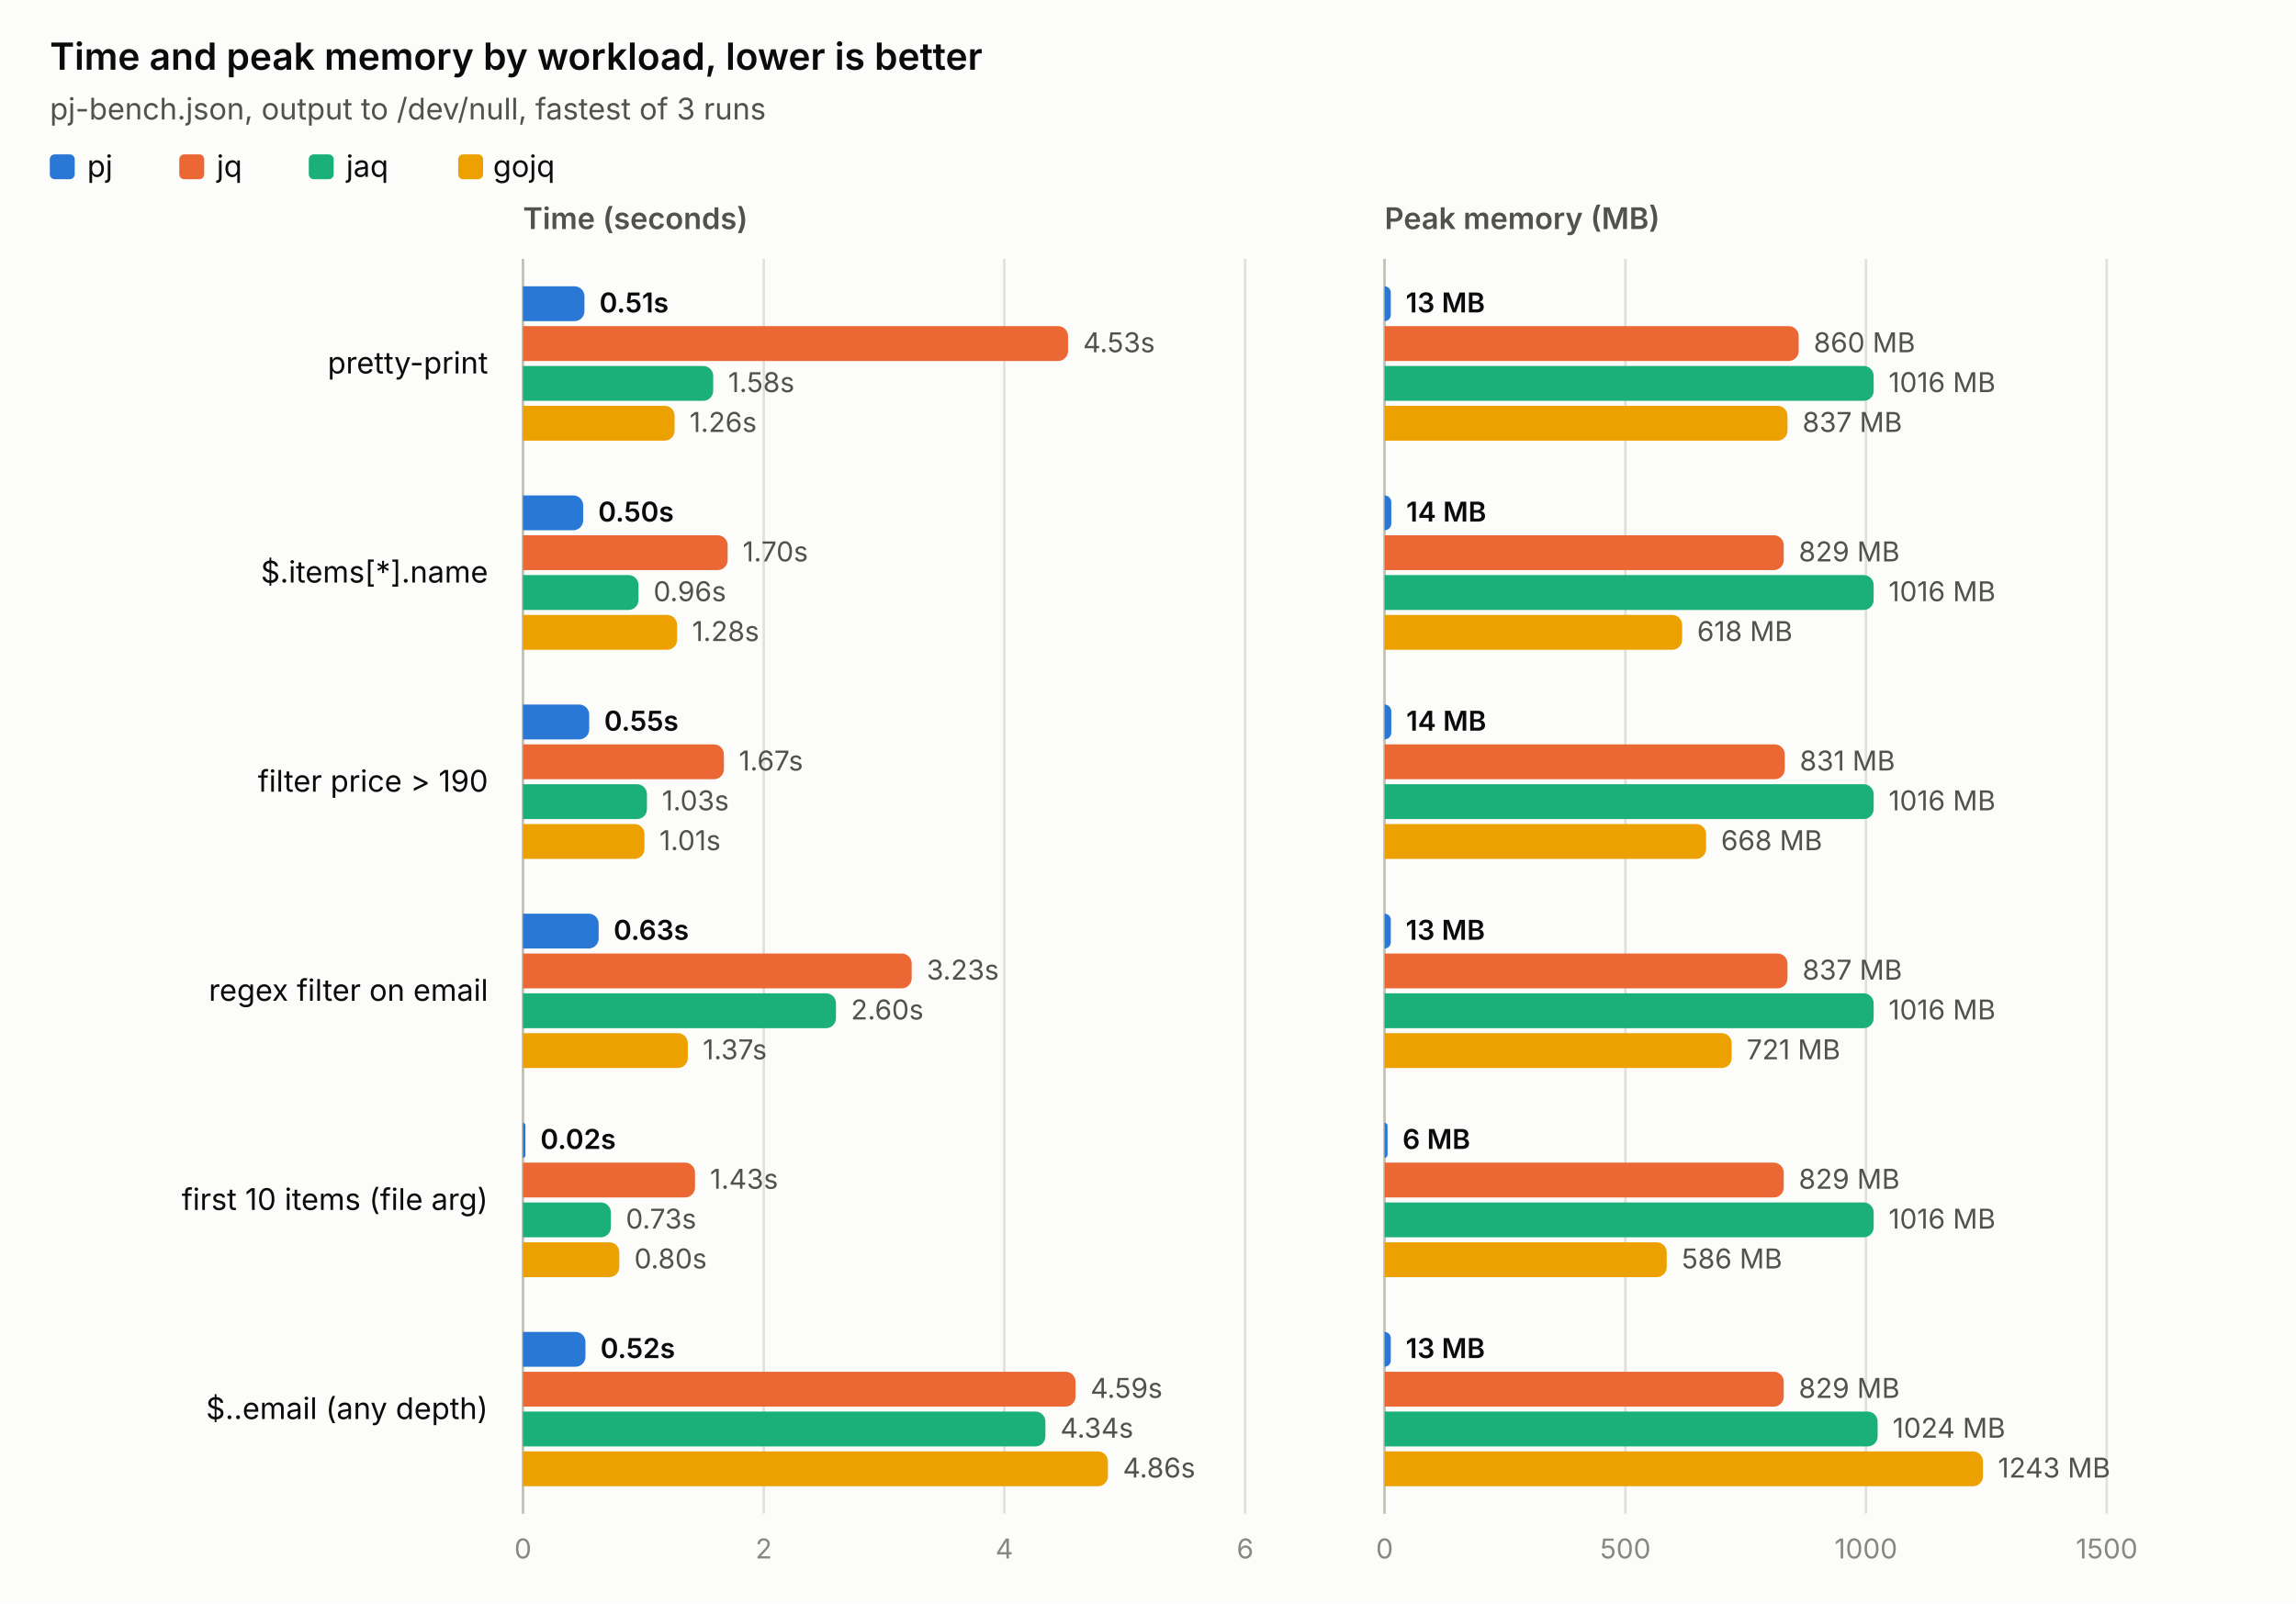
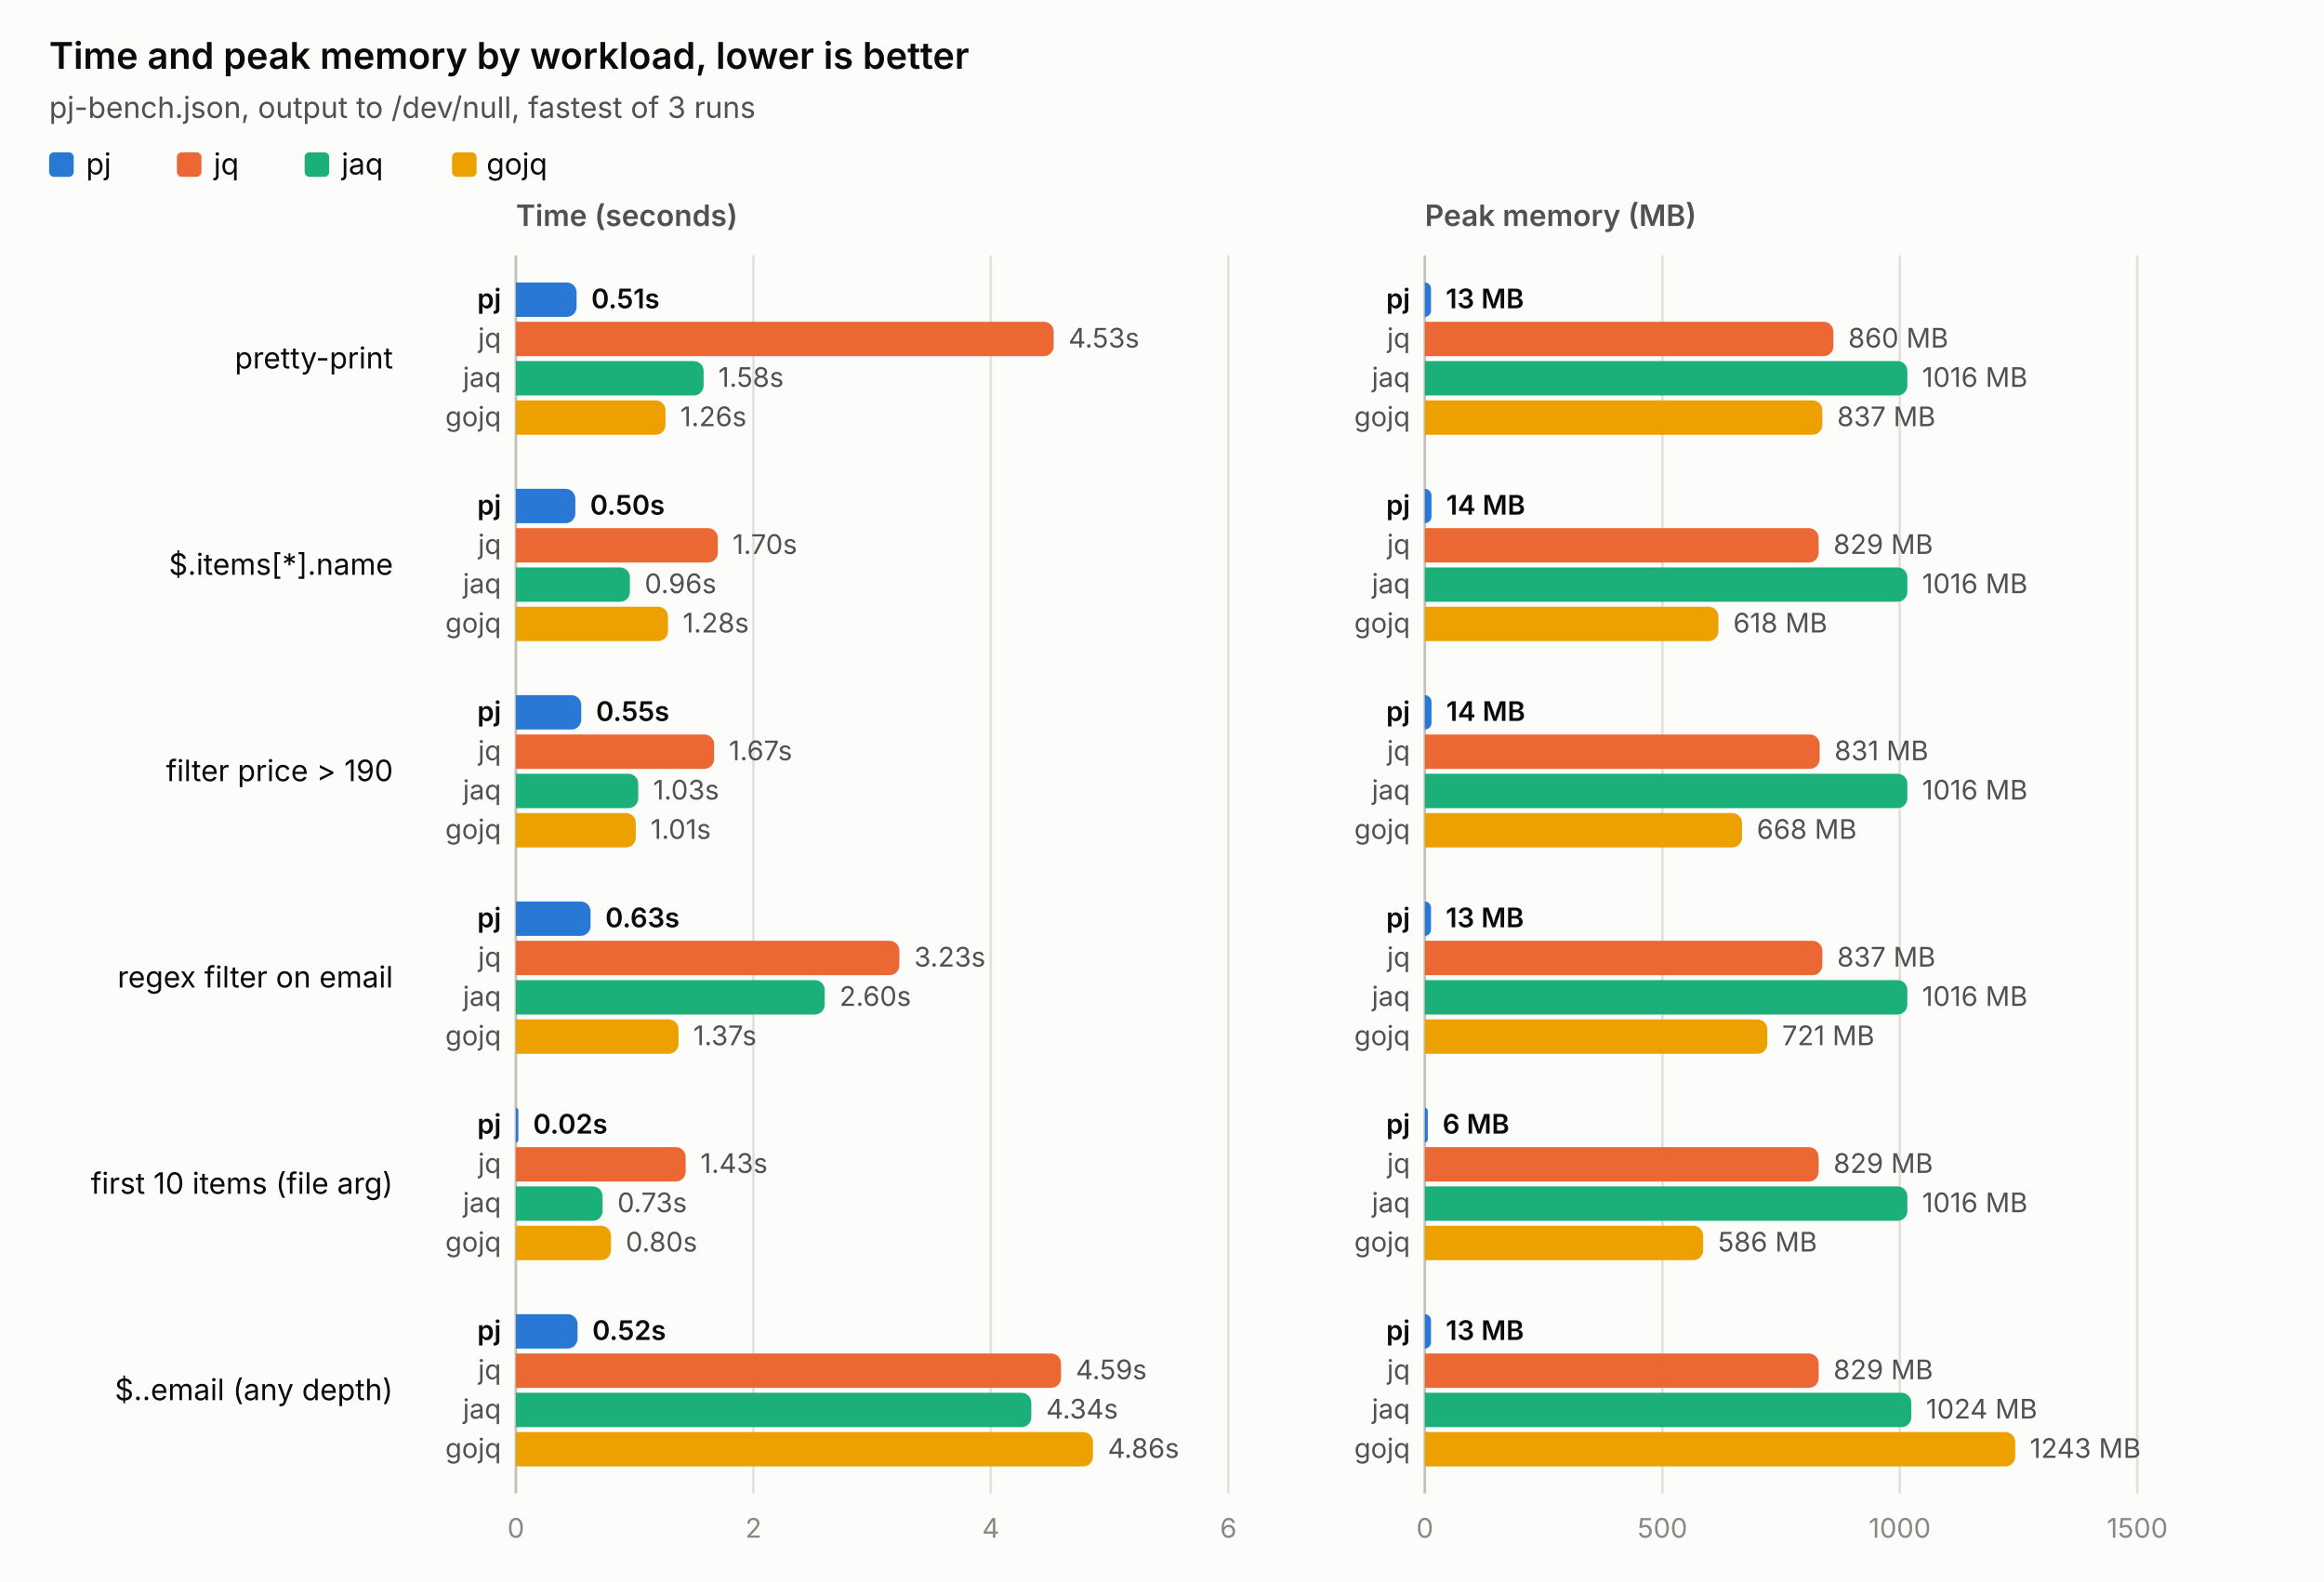
- <svg xmlns="http://www.w3.org/2000/svg" width="922" height="644" viewBox="0 0 922 644" font-family="system-ui, -apple-system, &quot;Segoe UI&quot;, sans-serif" font-size="12">
+ <svg xmlns="http://www.w3.org/2000/svg" width="946" height="644" viewBox="0 0 946 644" font-family="system-ui, -apple-system, &quot;Segoe UI&quot;, sans-serif" font-size="12">
  <rect width="100%" height="100%" fill="#fcfcfb" />
  <text x="20" y="28" fill="#0b0b0b" font-size="15" font-weight="600">Time and peak memory by workload, lower is better</text>
  <text x="20" y="48" fill="#52514e">pj-bench.json, output to /dev/null, fastest of 3 runs</text>
  <rect x="20" y="62" width="10" height="10" rx="2" fill="#2a78d6" />
  <text x="35" y="71" fill="#0b0b0b">pj</text>
  <rect x="72" y="62" width="10" height="10" rx="2" fill="#eb6834" />
  <text x="87" y="71" fill="#0b0b0b">jq</text>
  <rect x="124" y="62" width="10" height="10" rx="2" fill="#1baf7a" />
  <text x="139" y="71" fill="#0b0b0b">jaq</text>
  <rect x="184" y="62" width="10" height="10" rx="2" fill="#eda100" />
  <text x="198" y="71" fill="#0b0b0b">gojq</text>
  <text x="210" y="92" fill="#52514e" font-weight="600">Time (seconds)</text>
  <line x1="210.0" y1="104" x2="210.0" y2="608" stroke="#e1e0d9" stroke-width="1" />
  <text x="210.0" y="626" fill="#898781" font-size="11" text-anchor="middle">0</text>
  <line x1="306.7" y1="104" x2="306.7" y2="608" stroke="#e1e0d9" stroke-width="1" />
  <text x="306.7" y="626" fill="#898781" font-size="11" text-anchor="middle">2</text>
  <line x1="403.3" y1="104" x2="403.3" y2="608" stroke="#e1e0d9" stroke-width="1" />
  <text x="403.3" y="626" fill="#898781" font-size="11" text-anchor="middle">4</text>
  <line x1="500.0" y1="104" x2="500.0" y2="608" stroke="#e1e0d9" stroke-width="1" />
  <text x="500.0" y="626" fill="#898781" font-size="11" text-anchor="middle">6</text>
  <line x1="210.0" y1="104" x2="210.0" y2="608" stroke="#c3c2b7" stroke-width="1" />
  <path d="M210.0,115.0 h20.7 a4.0,4.0 0 0 1 4.0,4.0 v6.0 a4.0,4.0 0 0 1 -4.0,4.0 h-20.7 z" fill="#2a78d6" />
+   <text x="204.0" y="125.5" fill="#0b0b0b" font-size="11" font-weight="600" text-anchor="end">pj</text>
  <text x="240.7" y="125.5" fill="#0b0b0b" font-size="11" font-weight="600">0.51s</text>
  <path d="M210.0,131.0 h214.9 a4.0,4.0 0 0 1 4.0,4.0 v6.0 a4.0,4.0 0 0 1 -4.0,4.0 h-214.9 z" fill="#eb6834" />
-   <text x="434.9" y="141.5" fill="#52514e" font-size="11">4.53s</text>
+   <text x="204.0" y="141.5" fill="#52514e" font-size="11" font-weight="normal" text-anchor="end">jq</text>
+   <text x="434.9" y="141.5" fill="#52514e" font-size="11" font-weight="normal">4.53s</text>
  <path d="M210.0,147.0 h72.4 a4.0,4.0 0 0 1 4.0,4.0 v6.0 a4.0,4.0 0 0 1 -4.0,4.0 h-72.4 z" fill="#1baf7a" />
-   <text x="292.4" y="157.5" fill="#52514e" font-size="11">1.58s</text>
+   <text x="204.0" y="157.5" fill="#52514e" font-size="11" font-weight="normal" text-anchor="end">jaq</text>
+   <text x="292.4" y="157.5" fill="#52514e" font-size="11" font-weight="normal">1.58s</text>
  <path d="M210.0,163.0 h56.9 a4.0,4.0 0 0 1 4.0,4.0 v6.0 a4.0,4.0 0 0 1 -4.0,4.0 h-56.9 z" fill="#eda100" />
-   <text x="276.9" y="173.5" fill="#52514e" font-size="11">1.26s</text>
+   <text x="204.0" y="173.5" fill="#52514e" font-size="11" font-weight="normal" text-anchor="end">gojq</text>
+   <text x="276.9" y="173.5" fill="#52514e" font-size="11" font-weight="normal">1.26s</text>
  <path d="M210.0,199.0 h20.2 a4.0,4.0 0 0 1 4.0,4.0 v6.0 a4.0,4.0 0 0 1 -4.0,4.0 h-20.2 z" fill="#2a78d6" />
+   <text x="204.0" y="209.5" fill="#0b0b0b" font-size="11" font-weight="600" text-anchor="end">pj</text>
  <text x="240.2" y="209.5" fill="#0b0b0b" font-size="11" font-weight="600">0.50s</text>
  <path d="M210.0,215.0 h78.2 a4.0,4.0 0 0 1 4.0,4.0 v6.0 a4.0,4.0 0 0 1 -4.0,4.0 h-78.2 z" fill="#eb6834" />
-   <text x="298.2" y="225.5" fill="#52514e" font-size="11">1.70s</text>
+   <text x="204.0" y="225.5" fill="#52514e" font-size="11" font-weight="normal" text-anchor="end">jq</text>
+   <text x="298.2" y="225.5" fill="#52514e" font-size="11" font-weight="normal">1.70s</text>
  <path d="M210.0,231.0 h42.4 a4.0,4.0 0 0 1 4.0,4.0 v6.0 a4.0,4.0 0 0 1 -4.0,4.0 h-42.4 z" fill="#1baf7a" />
-   <text x="262.4" y="241.5" fill="#52514e" font-size="11">0.96s</text>
+   <text x="204.0" y="241.5" fill="#52514e" font-size="11" font-weight="normal" text-anchor="end">jaq</text>
+   <text x="262.4" y="241.5" fill="#52514e" font-size="11" font-weight="normal">0.96s</text>
  <path d="M210.0,247.0 h57.9 a4.0,4.0 0 0 1 4.0,4.0 v6.0 a4.0,4.0 0 0 1 -4.0,4.0 h-57.9 z" fill="#eda100" />
-   <text x="277.9" y="257.5" fill="#52514e" font-size="11">1.28s</text>
+   <text x="204.0" y="257.5" fill="#52514e" font-size="11" font-weight="normal" text-anchor="end">gojq</text>
+   <text x="277.9" y="257.5" fill="#52514e" font-size="11" font-weight="normal">1.28s</text>
  <path d="M210.0,283.0 h22.6 a4.0,4.0 0 0 1 4.0,4.0 v6.0 a4.0,4.0 0 0 1 -4.0,4.0 h-22.6 z" fill="#2a78d6" />
+   <text x="204.0" y="293.5" fill="#0b0b0b" font-size="11" font-weight="600" text-anchor="end">pj</text>
  <text x="242.6" y="293.5" fill="#0b0b0b" font-size="11" font-weight="600">0.55s</text>
  <path d="M210.0,299.0 h76.7 a4.0,4.0 0 0 1 4.0,4.0 v6.0 a4.0,4.0 0 0 1 -4.0,4.0 h-76.7 z" fill="#eb6834" />
-   <text x="296.7" y="309.5" fill="#52514e" font-size="11">1.67s</text>
+   <text x="204.0" y="309.5" fill="#52514e" font-size="11" font-weight="normal" text-anchor="end">jq</text>
+   <text x="296.7" y="309.5" fill="#52514e" font-size="11" font-weight="normal">1.67s</text>
  <path d="M210.0,315.0 h45.8 a4.0,4.0 0 0 1 4.0,4.0 v6.0 a4.0,4.0 0 0 1 -4.0,4.0 h-45.8 z" fill="#1baf7a" />
-   <text x="265.8" y="325.5" fill="#52514e" font-size="11">1.03s</text>
+   <text x="204.0" y="325.5" fill="#52514e" font-size="11" font-weight="normal" text-anchor="end">jaq</text>
+   <text x="265.8" y="325.5" fill="#52514e" font-size="11" font-weight="normal">1.03s</text>
  <path d="M210.0,331.0 h44.8 a4.0,4.0 0 0 1 4.0,4.0 v6.0 a4.0,4.0 0 0 1 -4.0,4.0 h-44.8 z" fill="#eda100" />
-   <text x="264.8" y="341.5" fill="#52514e" font-size="11">1.01s</text>
+   <text x="204.0" y="341.5" fill="#52514e" font-size="11" font-weight="normal" text-anchor="end">gojq</text>
+   <text x="264.8" y="341.5" fill="#52514e" font-size="11" font-weight="normal">1.01s</text>
  <path d="M210.0,367.0 h26.4 a4.0,4.0 0 0 1 4.0,4.0 v6.0 a4.0,4.0 0 0 1 -4.0,4.0 h-26.4 z" fill="#2a78d6" />
+   <text x="204.0" y="377.5" fill="#0b0b0b" font-size="11" font-weight="600" text-anchor="end">pj</text>
  <text x="246.4" y="377.5" fill="#0b0b0b" font-size="11" font-weight="600">0.63s</text>
  <path d="M210.0,383.0 h152.1 a4.0,4.0 0 0 1 4.0,4.0 v6.0 a4.0,4.0 0 0 1 -4.0,4.0 h-152.1 z" fill="#eb6834" />
-   <text x="372.1" y="393.5" fill="#52514e" font-size="11">3.23s</text>
+   <text x="204.0" y="393.5" fill="#52514e" font-size="11" font-weight="normal" text-anchor="end">jq</text>
+   <text x="372.1" y="393.5" fill="#52514e" font-size="11" font-weight="normal">3.23s</text>
  <path d="M210.0,399.0 h121.7 a4.0,4.0 0 0 1 4.0,4.0 v6.0 a4.0,4.0 0 0 1 -4.0,4.0 h-121.7 z" fill="#1baf7a" />
-   <text x="341.7" y="409.5" fill="#52514e" font-size="11">2.60s</text>
+   <text x="204.0" y="409.5" fill="#52514e" font-size="11" font-weight="normal" text-anchor="end">jaq</text>
+   <text x="341.7" y="409.5" fill="#52514e" font-size="11" font-weight="normal">2.60s</text>
  <path d="M210.0,415.0 h62.2 a4.0,4.0 0 0 1 4.0,4.0 v6.0 a4.0,4.0 0 0 1 -4.0,4.0 h-62.2 z" fill="#eda100" />
-   <text x="282.2" y="425.5" fill="#52514e" font-size="11">1.37s</text>
+   <text x="204.0" y="425.5" fill="#52514e" font-size="11" font-weight="normal" text-anchor="end">gojq</text>
+   <text x="282.2" y="425.5" fill="#52514e" font-size="11" font-weight="normal">1.37s</text>
  <path d="M210.0,451.0 h0.0 a1.0,1.0 0 0 1 1.0,1.0 v12.1 a1.0,1.0 0 0 1 -1.0,1.0 h-0.0 z" fill="#2a78d6" />
+   <text x="204.0" y="461.5" fill="#0b0b0b" font-size="11" font-weight="600" text-anchor="end">pj</text>
  <text x="217.0" y="461.5" fill="#0b0b0b" font-size="11" font-weight="600">0.02s</text>
  <path d="M210.0,467.0 h65.1 a4.0,4.0 0 0 1 4.0,4.0 v6.0 a4.0,4.0 0 0 1 -4.0,4.0 h-65.1 z" fill="#eb6834" />
-   <text x="285.1" y="477.5" fill="#52514e" font-size="11">1.43s</text>
+   <text x="204.0" y="477.5" fill="#52514e" font-size="11" font-weight="normal" text-anchor="end">jq</text>
+   <text x="285.1" y="477.5" fill="#52514e" font-size="11" font-weight="normal">1.43s</text>
  <path d="M210.0,483.0 h31.3 a4.0,4.0 0 0 1 4.0,4.0 v6.0 a4.0,4.0 0 0 1 -4.0,4.0 h-31.3 z" fill="#1baf7a" />
-   <text x="251.3" y="493.5" fill="#52514e" font-size="11">0.73s</text>
+   <text x="204.0" y="493.5" fill="#52514e" font-size="11" font-weight="normal" text-anchor="end">jaq</text>
+   <text x="251.3" y="493.5" fill="#52514e" font-size="11" font-weight="normal">0.73s</text>
  <path d="M210.0,499.0 h34.7 a4.0,4.0 0 0 1 4.0,4.0 v6.0 a4.0,4.0 0 0 1 -4.0,4.0 h-34.7 z" fill="#eda100" />
-   <text x="254.7" y="509.5" fill="#52514e" font-size="11">0.80s</text>
+   <text x="204.0" y="509.5" fill="#52514e" font-size="11" font-weight="normal" text-anchor="end">gojq</text>
+   <text x="254.7" y="509.5" fill="#52514e" font-size="11" font-weight="normal">0.80s</text>
  <path d="M210.0,535.0 h21.1 a4.0,4.0 0 0 1 4.0,4.0 v6.0 a4.0,4.0 0 0 1 -4.0,4.0 h-21.1 z" fill="#2a78d6" />
+   <text x="204.0" y="545.5" fill="#0b0b0b" font-size="11" font-weight="600" text-anchor="end">pj</text>
  <text x="241.1" y="545.5" fill="#0b0b0b" font-size="11" font-weight="600">0.52s</text>
  <path d="M210.0,551.0 h217.9 a4.0,4.0 0 0 1 4.0,4.0 v6.0 a4.0,4.0 0 0 1 -4.0,4.0 h-217.9 z" fill="#eb6834" />
-   <text x="437.9" y="561.5" fill="#52514e" font-size="11">4.59s</text>
+   <text x="204.0" y="561.5" fill="#52514e" font-size="11" font-weight="normal" text-anchor="end">jq</text>
+   <text x="437.9" y="561.5" fill="#52514e" font-size="11" font-weight="normal">4.59s</text>
  <path d="M210.0,567.0 h205.8 a4.0,4.0 0 0 1 4.0,4.0 v6.0 a4.0,4.0 0 0 1 -4.0,4.0 h-205.8 z" fill="#1baf7a" />
-   <text x="425.8" y="577.5" fill="#52514e" font-size="11">4.34s</text>
+   <text x="204.0" y="577.5" fill="#52514e" font-size="11" font-weight="normal" text-anchor="end">jaq</text>
+   <text x="425.8" y="577.5" fill="#52514e" font-size="11" font-weight="normal">4.34s</text>
  <path d="M210.0,583.0 h230.9 a4.0,4.0 0 0 1 4.0,4.0 v6.0 a4.0,4.0 0 0 1 -4.0,4.0 h-230.9 z" fill="#eda100" />
-   <text x="450.9" y="593.5" fill="#52514e" font-size="11">4.86s</text>
-   <text x="556" y="92" fill="#52514e" font-weight="600">Peak memory (MB)</text>
-   <line x1="556.0" y1="104" x2="556.0" y2="608" stroke="#e1e0d9" stroke-width="1" />
-   <text x="556.0" y="626" fill="#898781" font-size="11" text-anchor="middle">0</text>
-   <line x1="652.7" y1="104" x2="652.7" y2="608" stroke="#e1e0d9" stroke-width="1" />
-   <text x="652.7" y="626" fill="#898781" font-size="11" text-anchor="middle">500</text>
-   <line x1="749.3" y1="104" x2="749.3" y2="608" stroke="#e1e0d9" stroke-width="1" />
-   <text x="749.3" y="626" fill="#898781" font-size="11" text-anchor="middle">1000</text>
-   <line x1="846.0" y1="104" x2="846.0" y2="608" stroke="#e1e0d9" stroke-width="1" />
-   <text x="846.0" y="626" fill="#898781" font-size="11" text-anchor="middle">1500</text>
-   <line x1="556.0" y1="104" x2="556.0" y2="608" stroke="#c3c2b7" stroke-width="1" />
-   <path d="M556.0,115.0 h0.0 a2.5,2.5 0 0 1 2.5,2.5 v9.0 a2.5,2.5 0 0 1 -2.5,2.5 h-0.0 z" fill="#2a78d6" />
-   <text x="564.5" y="125.5" fill="#0b0b0b" font-size="11" font-weight="600">13 MB</text>
-   <path d="M556.0,131.0 h162.3 a4.0,4.0 0 0 1 4.0,4.0 v6.0 a4.0,4.0 0 0 1 -4.0,4.0 h-162.3 z" fill="#eb6834" />
-   <text x="728.3" y="141.5" fill="#52514e" font-size="11">860 MB</text>
-   <path d="M556.0,147.0 h192.4 a4.0,4.0 0 0 1 4.0,4.0 v6.0 a4.0,4.0 0 0 1 -4.0,4.0 h-192.4 z" fill="#1baf7a" />
-   <text x="758.4" y="157.5" fill="#52514e" font-size="11">1016 MB</text>
-   <path d="M556.0,163.0 h157.8 a4.0,4.0 0 0 1 4.0,4.0 v6.0 a4.0,4.0 0 0 1 -4.0,4.0 h-157.8 z" fill="#eda100" />
-   <text x="723.8" y="173.5" fill="#52514e" font-size="11">837 MB</text>
-   <path d="M556.0,199.0 h0.0 a2.7,2.7 0 0 1 2.7,2.7 v8.6 a2.7,2.7 0 0 1 -2.7,2.7 h-0.0 z" fill="#2a78d6" />
-   <text x="564.7" y="209.5" fill="#0b0b0b" font-size="11" font-weight="600">14 MB</text>
-   <path d="M556.0,215.0 h156.3 a4.0,4.0 0 0 1 4.0,4.0 v6.0 a4.0,4.0 0 0 1 -4.0,4.0 h-156.3 z" fill="#eb6834" />
-   <text x="722.3" y="225.5" fill="#52514e" font-size="11">829 MB</text>
-   <path d="M556.0,231.0 h192.4 a4.0,4.0 0 0 1 4.0,4.0 v6.0 a4.0,4.0 0 0 1 -4.0,4.0 h-192.4 z" fill="#1baf7a" />
-   <text x="758.4" y="241.5" fill="#52514e" font-size="11">1016 MB</text>
-   <path d="M556.0,247.0 h115.5 a4.0,4.0 0 0 1 4.0,4.0 v6.0 a4.0,4.0 0 0 1 -4.0,4.0 h-115.5 z" fill="#eda100" />
-   <text x="681.5" y="257.5" fill="#52514e" font-size="11">618 MB</text>
-   <path d="M556.0,283.0 h0.0 a2.7,2.7 0 0 1 2.7,2.7 v8.6 a2.7,2.7 0 0 1 -2.7,2.7 h-0.0 z" fill="#2a78d6" />
-   <text x="564.7" y="293.5" fill="#0b0b0b" font-size="11" font-weight="600">14 MB</text>
-   <path d="M556.0,299.0 h156.7 a4.0,4.0 0 0 1 4.0,4.0 v6.0 a4.0,4.0 0 0 1 -4.0,4.0 h-156.7 z" fill="#eb6834" />
-   <text x="722.7" y="309.5" fill="#52514e" font-size="11">831 MB</text>
-   <path d="M556.0,315.0 h192.4 a4.0,4.0 0 0 1 4.0,4.0 v6.0 a4.0,4.0 0 0 1 -4.0,4.0 h-192.4 z" fill="#1baf7a" />
-   <text x="758.4" y="325.5" fill="#52514e" font-size="11">1016 MB</text>
-   <path d="M556.0,331.0 h125.1 a4.0,4.0 0 0 1 4.0,4.0 v6.0 a4.0,4.0 0 0 1 -4.0,4.0 h-125.1 z" fill="#eda100" />
-   <text x="691.1" y="341.5" fill="#52514e" font-size="11">668 MB</text>
-   <path d="M556.0,367.0 h0.0 a2.5,2.5 0 0 1 2.5,2.5 v9.0 a2.5,2.5 0 0 1 -2.5,2.5 h-0.0 z" fill="#2a78d6" />
-   <text x="564.5" y="377.5" fill="#0b0b0b" font-size="11" font-weight="600">13 MB</text>
-   <path d="M556.0,383.0 h157.8 a4.0,4.0 0 0 1 4.0,4.0 v6.0 a4.0,4.0 0 0 1 -4.0,4.0 h-157.8 z" fill="#eb6834" />
-   <text x="723.8" y="393.5" fill="#52514e" font-size="11">837 MB</text>
-   <path d="M556.0,399.0 h192.4 a4.0,4.0 0 0 1 4.0,4.0 v6.0 a4.0,4.0 0 0 1 -4.0,4.0 h-192.4 z" fill="#1baf7a" />
-   <text x="758.4" y="409.5" fill="#52514e" font-size="11">1016 MB</text>
-   <path d="M556.0,415.0 h135.4 a4.0,4.0 0 0 1 4.0,4.0 v6.0 a4.0,4.0 0 0 1 -4.0,4.0 h-135.4 z" fill="#eda100" />
-   <text x="701.4" y="425.5" fill="#52514e" font-size="11">721 MB</text>
-   <path d="M556.0,451.0 h0.0 a1.2,1.2 0 0 1 1.2,1.2 v11.7 a1.2,1.2 0 0 1 -1.2,1.2 h-0.0 z" fill="#2a78d6" />
-   <text x="563.2" y="461.5" fill="#0b0b0b" font-size="11" font-weight="600">6 MB</text>
-   <path d="M556.0,467.0 h156.3 a4.0,4.0 0 0 1 4.0,4.0 v6.0 a4.0,4.0 0 0 1 -4.0,4.0 h-156.3 z" fill="#eb6834" />
-   <text x="722.3" y="477.5" fill="#52514e" font-size="11">829 MB</text>
-   <path d="M556.0,483.0 h192.4 a4.0,4.0 0 0 1 4.0,4.0 v6.0 a4.0,4.0 0 0 1 -4.0,4.0 h-192.4 z" fill="#1baf7a" />
-   <text x="758.4" y="493.5" fill="#52514e" font-size="11">1016 MB</text>
-   <path d="M556.0,499.0 h109.3 a4.0,4.0 0 0 1 4.0,4.0 v6.0 a4.0,4.0 0 0 1 -4.0,4.0 h-109.3 z" fill="#eda100" />
-   <text x="675.3" y="509.5" fill="#52514e" font-size="11">586 MB</text>
-   <path d="M556.0,535.0 h0.0 a2.5,2.5 0 0 1 2.5,2.5 v9.0 a2.5,2.5 0 0 1 -2.5,2.5 h-0.0 z" fill="#2a78d6" />
-   <text x="564.5" y="545.5" fill="#0b0b0b" font-size="11" font-weight="600">13 MB</text>
-   <path d="M556.0,551.0 h156.3 a4.0,4.0 0 0 1 4.0,4.0 v6.0 a4.0,4.0 0 0 1 -4.0,4.0 h-156.3 z" fill="#eb6834" />
-   <text x="722.3" y="561.5" fill="#52514e" font-size="11">829 MB</text>
-   <path d="M556.0,567.0 h194.0 a4.0,4.0 0 0 1 4.0,4.0 v6.0 a4.0,4.0 0 0 1 -4.0,4.0 h-194.0 z" fill="#1baf7a" />
-   <text x="760.0" y="577.5" fill="#52514e" font-size="11">1024 MB</text>
-   <path d="M556.0,583.0 h236.3 a4.0,4.0 0 0 1 4.0,4.0 v6.0 a4.0,4.0 0 0 1 -4.0,4.0 h-236.3 z" fill="#eda100" />
-   <text x="802.3" y="593.5" fill="#52514e" font-size="11">1243 MB</text>
-   <text x="196" y="150.0" fill="#0b0b0b" text-anchor="end">pretty-print</text>
-   <text x="196" y="234.0" fill="#0b0b0b" text-anchor="end">$.items[*].name</text>
-   <text x="196" y="318.0" fill="#0b0b0b" text-anchor="end">filter price &gt; 190</text>
-   <text x="196" y="402.0" fill="#0b0b0b" text-anchor="end">regex filter on email</text>
-   <text x="196" y="486.0" fill="#0b0b0b" text-anchor="end">first 10 items (file arg)</text>
-   <text x="196" y="570.0" fill="#0b0b0b" text-anchor="end">$..email (any depth)</text>
+   <text x="204.0" y="593.5" fill="#52514e" font-size="11" font-weight="normal" text-anchor="end">gojq</text>
+   <text x="450.9" y="593.5" fill="#52514e" font-size="11" font-weight="normal">4.86s</text>
+   <text x="580" y="92" fill="#52514e" font-weight="600">Peak memory (MB)</text>
+   <line x1="580.0" y1="104" x2="580.0" y2="608" stroke="#e1e0d9" stroke-width="1" />
+   <text x="580.0" y="626" fill="#898781" font-size="11" text-anchor="middle">0</text>
+   <line x1="676.7" y1="104" x2="676.7" y2="608" stroke="#e1e0d9" stroke-width="1" />
+   <text x="676.7" y="626" fill="#898781" font-size="11" text-anchor="middle">500</text>
+   <line x1="773.3" y1="104" x2="773.3" y2="608" stroke="#e1e0d9" stroke-width="1" />
+   <text x="773.3" y="626" fill="#898781" font-size="11" text-anchor="middle">1000</text>
+   <line x1="870.0" y1="104" x2="870.0" y2="608" stroke="#e1e0d9" stroke-width="1" />
+   <text x="870.0" y="626" fill="#898781" font-size="11" text-anchor="middle">1500</text>
+   <line x1="580.0" y1="104" x2="580.0" y2="608" stroke="#c3c2b7" stroke-width="1" />
+   <path d="M580.0,115.0 h0.0 a2.5,2.5 0 0 1 2.5,2.5 v9.0 a2.5,2.5 0 0 1 -2.5,2.5 h-0.0 z" fill="#2a78d6" />
+   <text x="574.0" y="125.5" fill="#0b0b0b" font-size="11" font-weight="600" text-anchor="end">pj</text>
+   <text x="588.5" y="125.5" fill="#0b0b0b" font-size="11" font-weight="600">13 MB</text>
+   <path d="M580.0,131.0 h162.3 a4.0,4.0 0 0 1 4.0,4.0 v6.0 a4.0,4.0 0 0 1 -4.0,4.0 h-162.3 z" fill="#eb6834" />
+   <text x="574.0" y="141.5" fill="#52514e" font-size="11" font-weight="normal" text-anchor="end">jq</text>
+   <text x="752.3" y="141.5" fill="#52514e" font-size="11" font-weight="normal">860 MB</text>
+   <path d="M580.0,147.0 h192.4 a4.0,4.0 0 0 1 4.0,4.0 v6.0 a4.0,4.0 0 0 1 -4.0,4.0 h-192.4 z" fill="#1baf7a" />
+   <text x="574.0" y="157.5" fill="#52514e" font-size="11" font-weight="normal" text-anchor="end">jaq</text>
+   <text x="782.4" y="157.5" fill="#52514e" font-size="11" font-weight="normal">1016 MB</text>
+   <path d="M580.0,163.0 h157.8 a4.0,4.0 0 0 1 4.0,4.0 v6.0 a4.0,4.0 0 0 1 -4.0,4.0 h-157.8 z" fill="#eda100" />
+   <text x="574.0" y="173.5" fill="#52514e" font-size="11" font-weight="normal" text-anchor="end">gojq</text>
+   <text x="747.8" y="173.5" fill="#52514e" font-size="11" font-weight="normal">837 MB</text>
+   <path d="M580.0,199.0 h0.0 a2.7,2.7 0 0 1 2.7,2.7 v8.6 a2.7,2.7 0 0 1 -2.7,2.7 h-0.0 z" fill="#2a78d6" />
+   <text x="574.0" y="209.5" fill="#0b0b0b" font-size="11" font-weight="600" text-anchor="end">pj</text>
+   <text x="588.7" y="209.5" fill="#0b0b0b" font-size="11" font-weight="600">14 MB</text>
+   <path d="M580.0,215.0 h156.3 a4.0,4.0 0 0 1 4.0,4.0 v6.0 a4.0,4.0 0 0 1 -4.0,4.0 h-156.3 z" fill="#eb6834" />
+   <text x="574.0" y="225.5" fill="#52514e" font-size="11" font-weight="normal" text-anchor="end">jq</text>
+   <text x="746.3" y="225.5" fill="#52514e" font-size="11" font-weight="normal">829 MB</text>
+   <path d="M580.0,231.0 h192.4 a4.0,4.0 0 0 1 4.0,4.0 v6.0 a4.0,4.0 0 0 1 -4.0,4.0 h-192.4 z" fill="#1baf7a" />
+   <text x="574.0" y="241.5" fill="#52514e" font-size="11" font-weight="normal" text-anchor="end">jaq</text>
+   <text x="782.4" y="241.5" fill="#52514e" font-size="11" font-weight="normal">1016 MB</text>
+   <path d="M580.0,247.0 h115.5 a4.0,4.0 0 0 1 4.0,4.0 v6.0 a4.0,4.0 0 0 1 -4.0,4.0 h-115.5 z" fill="#eda100" />
+   <text x="574.0" y="257.5" fill="#52514e" font-size="11" font-weight="normal" text-anchor="end">gojq</text>
+   <text x="705.5" y="257.5" fill="#52514e" font-size="11" font-weight="normal">618 MB</text>
+   <path d="M580.0,283.0 h0.0 a2.7,2.7 0 0 1 2.7,2.7 v8.6 a2.7,2.7 0 0 1 -2.7,2.7 h-0.0 z" fill="#2a78d6" />
+   <text x="574.0" y="293.5" fill="#0b0b0b" font-size="11" font-weight="600" text-anchor="end">pj</text>
+   <text x="588.7" y="293.5" fill="#0b0b0b" font-size="11" font-weight="600">14 MB</text>
+   <path d="M580.0,299.0 h156.7 a4.0,4.0 0 0 1 4.0,4.0 v6.0 a4.0,4.0 0 0 1 -4.0,4.0 h-156.7 z" fill="#eb6834" />
+   <text x="574.0" y="309.5" fill="#52514e" font-size="11" font-weight="normal" text-anchor="end">jq</text>
+   <text x="746.7" y="309.5" fill="#52514e" font-size="11" font-weight="normal">831 MB</text>
+   <path d="M580.0,315.0 h192.4 a4.0,4.0 0 0 1 4.0,4.0 v6.0 a4.0,4.0 0 0 1 -4.0,4.0 h-192.4 z" fill="#1baf7a" />
+   <text x="574.0" y="325.5" fill="#52514e" font-size="11" font-weight="normal" text-anchor="end">jaq</text>
+   <text x="782.4" y="325.5" fill="#52514e" font-size="11" font-weight="normal">1016 MB</text>
+   <path d="M580.0,331.0 h125.1 a4.0,4.0 0 0 1 4.0,4.0 v6.0 a4.0,4.0 0 0 1 -4.0,4.0 h-125.1 z" fill="#eda100" />
+   <text x="574.0" y="341.5" fill="#52514e" font-size="11" font-weight="normal" text-anchor="end">gojq</text>
+   <text x="715.1" y="341.5" fill="#52514e" font-size="11" font-weight="normal">668 MB</text>
+   <path d="M580.0,367.0 h0.0 a2.5,2.5 0 0 1 2.5,2.5 v9.0 a2.5,2.5 0 0 1 -2.5,2.5 h-0.0 z" fill="#2a78d6" />
+   <text x="574.0" y="377.5" fill="#0b0b0b" font-size="11" font-weight="600" text-anchor="end">pj</text>
+   <text x="588.5" y="377.5" fill="#0b0b0b" font-size="11" font-weight="600">13 MB</text>
+   <path d="M580.0,383.0 h157.8 a4.0,4.0 0 0 1 4.0,4.0 v6.0 a4.0,4.0 0 0 1 -4.0,4.0 h-157.8 z" fill="#eb6834" />
+   <text x="574.0" y="393.5" fill="#52514e" font-size="11" font-weight="normal" text-anchor="end">jq</text>
+   <text x="747.8" y="393.5" fill="#52514e" font-size="11" font-weight="normal">837 MB</text>
+   <path d="M580.0,399.0 h192.4 a4.0,4.0 0 0 1 4.0,4.0 v6.0 a4.0,4.0 0 0 1 -4.0,4.0 h-192.4 z" fill="#1baf7a" />
+   <text x="574.0" y="409.5" fill="#52514e" font-size="11" font-weight="normal" text-anchor="end">jaq</text>
+   <text x="782.4" y="409.5" fill="#52514e" font-size="11" font-weight="normal">1016 MB</text>
+   <path d="M580.0,415.0 h135.4 a4.0,4.0 0 0 1 4.0,4.0 v6.0 a4.0,4.0 0 0 1 -4.0,4.0 h-135.4 z" fill="#eda100" />
+   <text x="574.0" y="425.5" fill="#52514e" font-size="11" font-weight="normal" text-anchor="end">gojq</text>
+   <text x="725.4" y="425.5" fill="#52514e" font-size="11" font-weight="normal">721 MB</text>
+   <path d="M580.0,451.0 h0.0 a1.2,1.2 0 0 1 1.2,1.2 v11.7 a1.2,1.2 0 0 1 -1.2,1.2 h-0.0 z" fill="#2a78d6" />
+   <text x="574.0" y="461.5" fill="#0b0b0b" font-size="11" font-weight="600" text-anchor="end">pj</text>
+   <text x="587.2" y="461.5" fill="#0b0b0b" font-size="11" font-weight="600">6 MB</text>
+   <path d="M580.0,467.0 h156.3 a4.0,4.0 0 0 1 4.0,4.0 v6.0 a4.0,4.0 0 0 1 -4.0,4.0 h-156.3 z" fill="#eb6834" />
+   <text x="574.0" y="477.5" fill="#52514e" font-size="11" font-weight="normal" text-anchor="end">jq</text>
+   <text x="746.3" y="477.5" fill="#52514e" font-size="11" font-weight="normal">829 MB</text>
+   <path d="M580.0,483.0 h192.4 a4.0,4.0 0 0 1 4.0,4.0 v6.0 a4.0,4.0 0 0 1 -4.0,4.0 h-192.4 z" fill="#1baf7a" />
+   <text x="574.0" y="493.5" fill="#52514e" font-size="11" font-weight="normal" text-anchor="end">jaq</text>
+   <text x="782.4" y="493.5" fill="#52514e" font-size="11" font-weight="normal">1016 MB</text>
+   <path d="M580.0,499.0 h109.3 a4.0,4.0 0 0 1 4.0,4.0 v6.0 a4.0,4.0 0 0 1 -4.0,4.0 h-109.3 z" fill="#eda100" />
+   <text x="574.0" y="509.5" fill="#52514e" font-size="11" font-weight="normal" text-anchor="end">gojq</text>
+   <text x="699.3" y="509.5" fill="#52514e" font-size="11" font-weight="normal">586 MB</text>
+   <path d="M580.0,535.0 h0.0 a2.5,2.5 0 0 1 2.5,2.5 v9.0 a2.5,2.5 0 0 1 -2.5,2.5 h-0.0 z" fill="#2a78d6" />
+   <text x="574.0" y="545.5" fill="#0b0b0b" font-size="11" font-weight="600" text-anchor="end">pj</text>
+   <text x="588.5" y="545.5" fill="#0b0b0b" font-size="11" font-weight="600">13 MB</text>
+   <path d="M580.0,551.0 h156.3 a4.0,4.0 0 0 1 4.0,4.0 v6.0 a4.0,4.0 0 0 1 -4.0,4.0 h-156.3 z" fill="#eb6834" />
+   <text x="574.0" y="561.5" fill="#52514e" font-size="11" font-weight="normal" text-anchor="end">jq</text>
+   <text x="746.3" y="561.5" fill="#52514e" font-size="11" font-weight="normal">829 MB</text>
+   <path d="M580.0,567.0 h194.0 a4.0,4.0 0 0 1 4.0,4.0 v6.0 a4.0,4.0 0 0 1 -4.0,4.0 h-194.0 z" fill="#1baf7a" />
+   <text x="574.0" y="577.5" fill="#52514e" font-size="11" font-weight="normal" text-anchor="end">jaq</text>
+   <text x="784.0" y="577.5" fill="#52514e" font-size="11" font-weight="normal">1024 MB</text>
+   <path d="M580.0,583.0 h236.3 a4.0,4.0 0 0 1 4.0,4.0 v6.0 a4.0,4.0 0 0 1 -4.0,4.0 h-236.3 z" fill="#eda100" />
+   <text x="574.0" y="593.5" fill="#52514e" font-size="11" font-weight="normal" text-anchor="end">gojq</text>
+   <text x="826.3" y="593.5" fill="#52514e" font-size="11" font-weight="normal">1243 MB</text>
+   <text x="160" y="150.0" fill="#0b0b0b" text-anchor="end">pretty-print</text>
+   <text x="160" y="234.0" fill="#0b0b0b" text-anchor="end">$.items[*].name</text>
+   <text x="160" y="318.0" fill="#0b0b0b" text-anchor="end">filter price &gt; 190</text>
+   <text x="160" y="402.0" fill="#0b0b0b" text-anchor="end">regex filter on email</text>
+   <text x="160" y="486.0" fill="#0b0b0b" text-anchor="end">first 10 items (file arg)</text>
+   <text x="160" y="570.0" fill="#0b0b0b" text-anchor="end">$..email (any depth)</text>
</svg>
